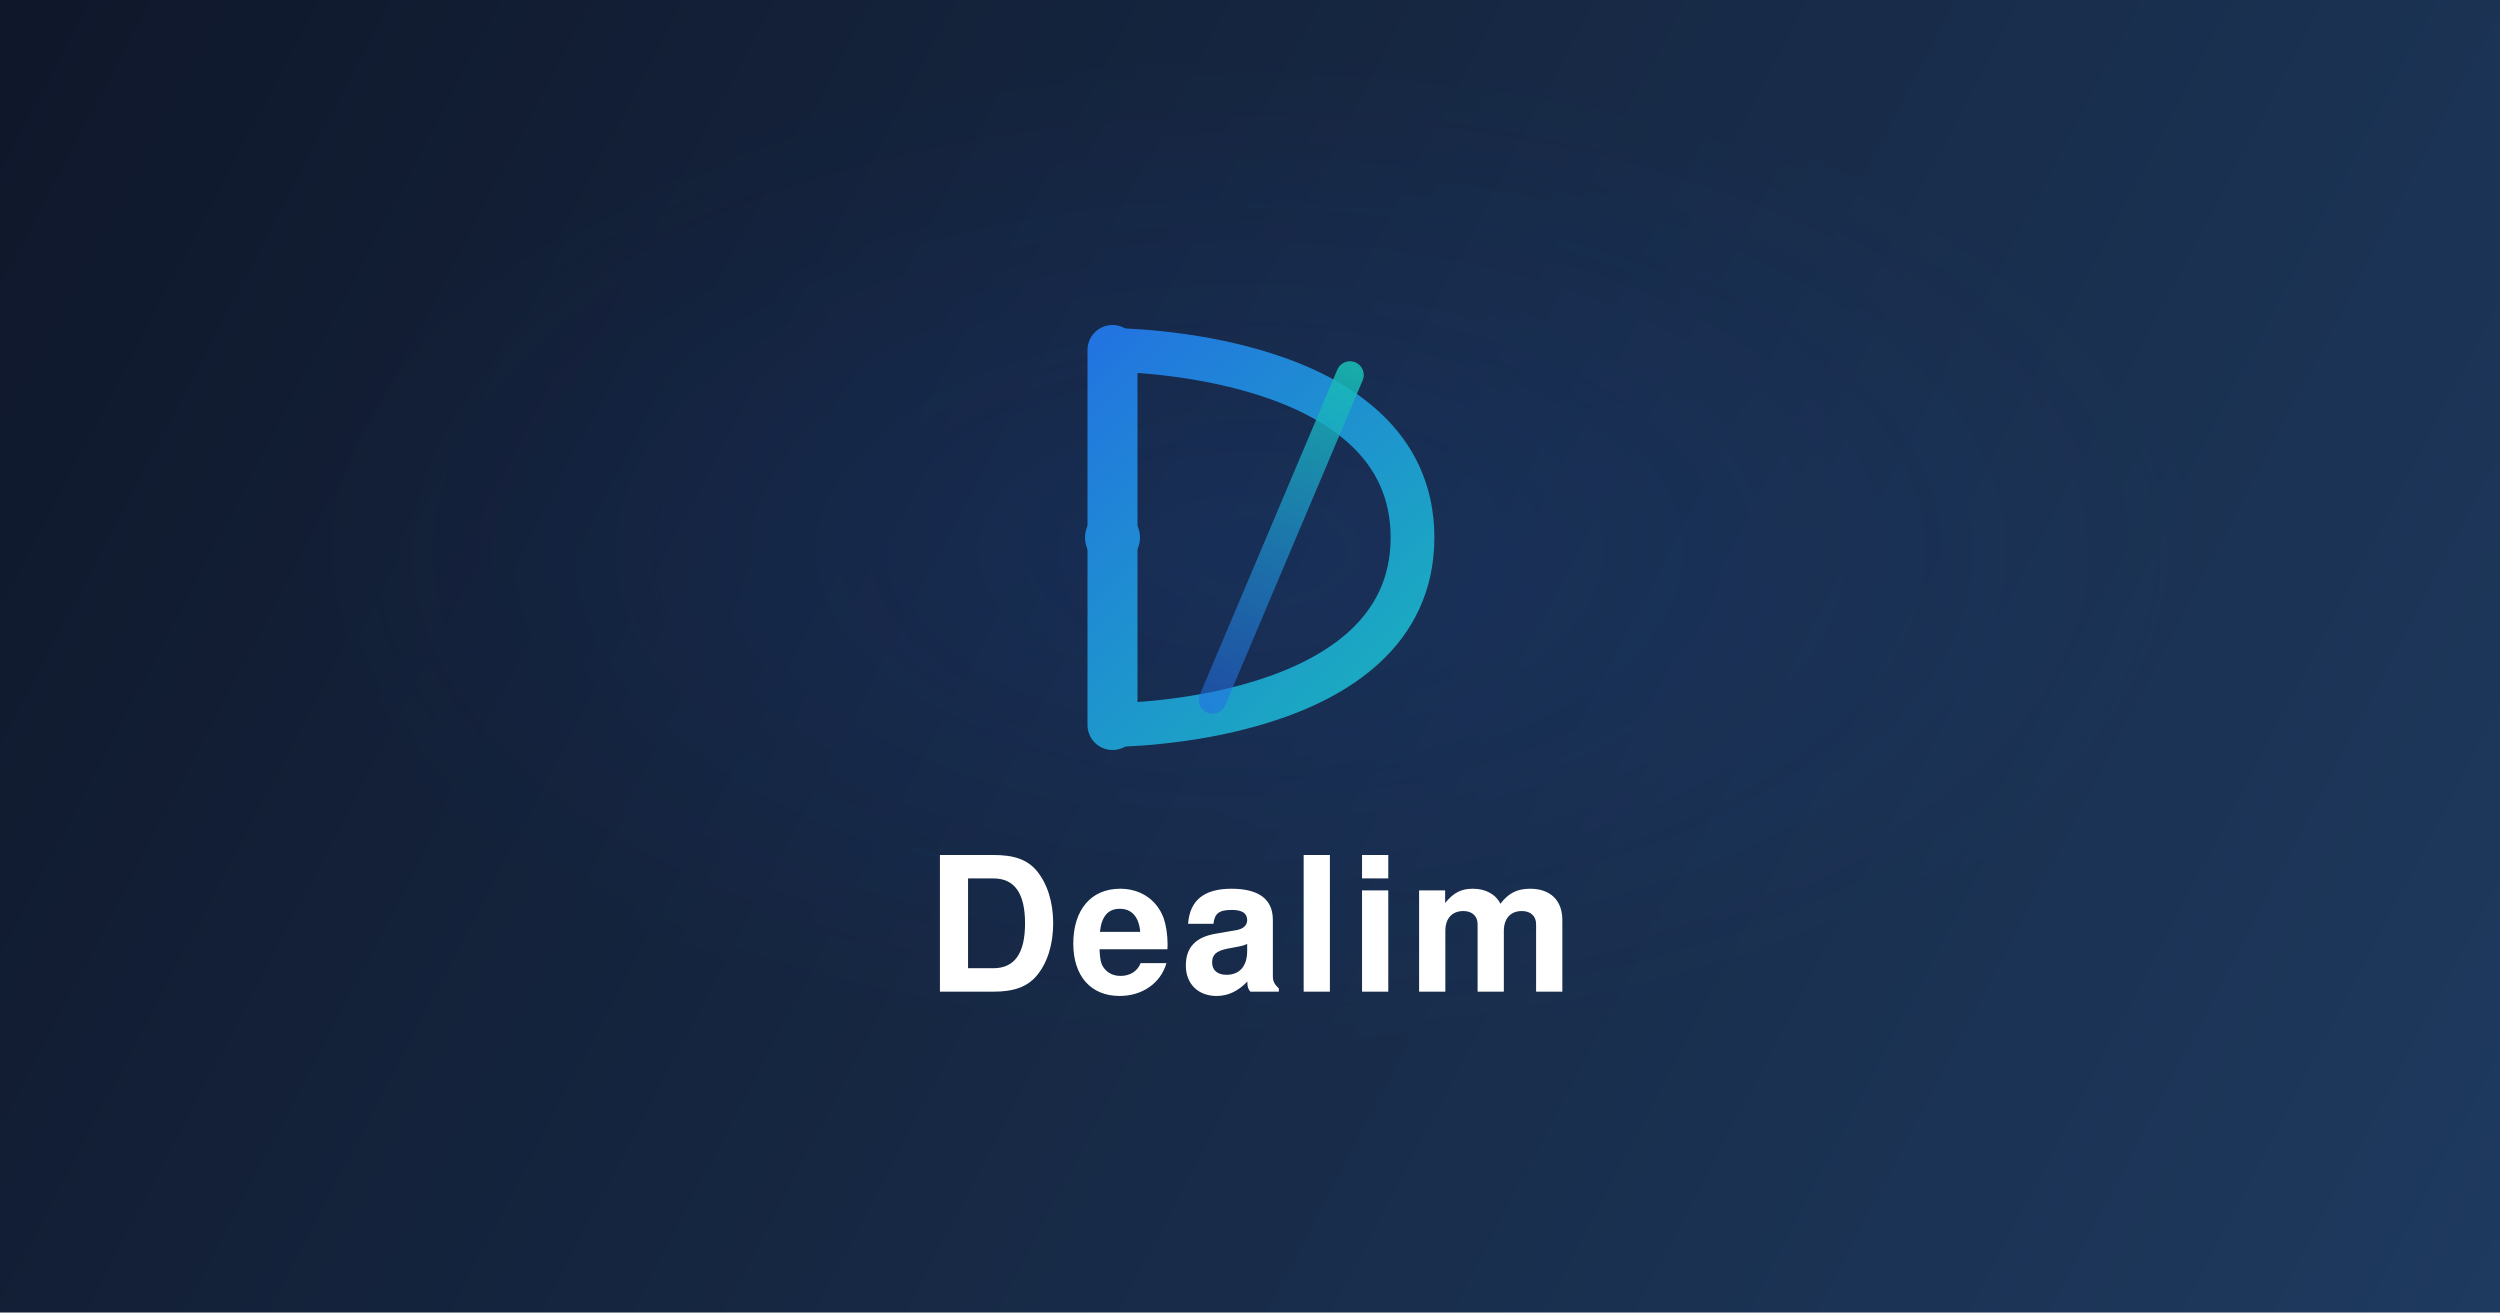
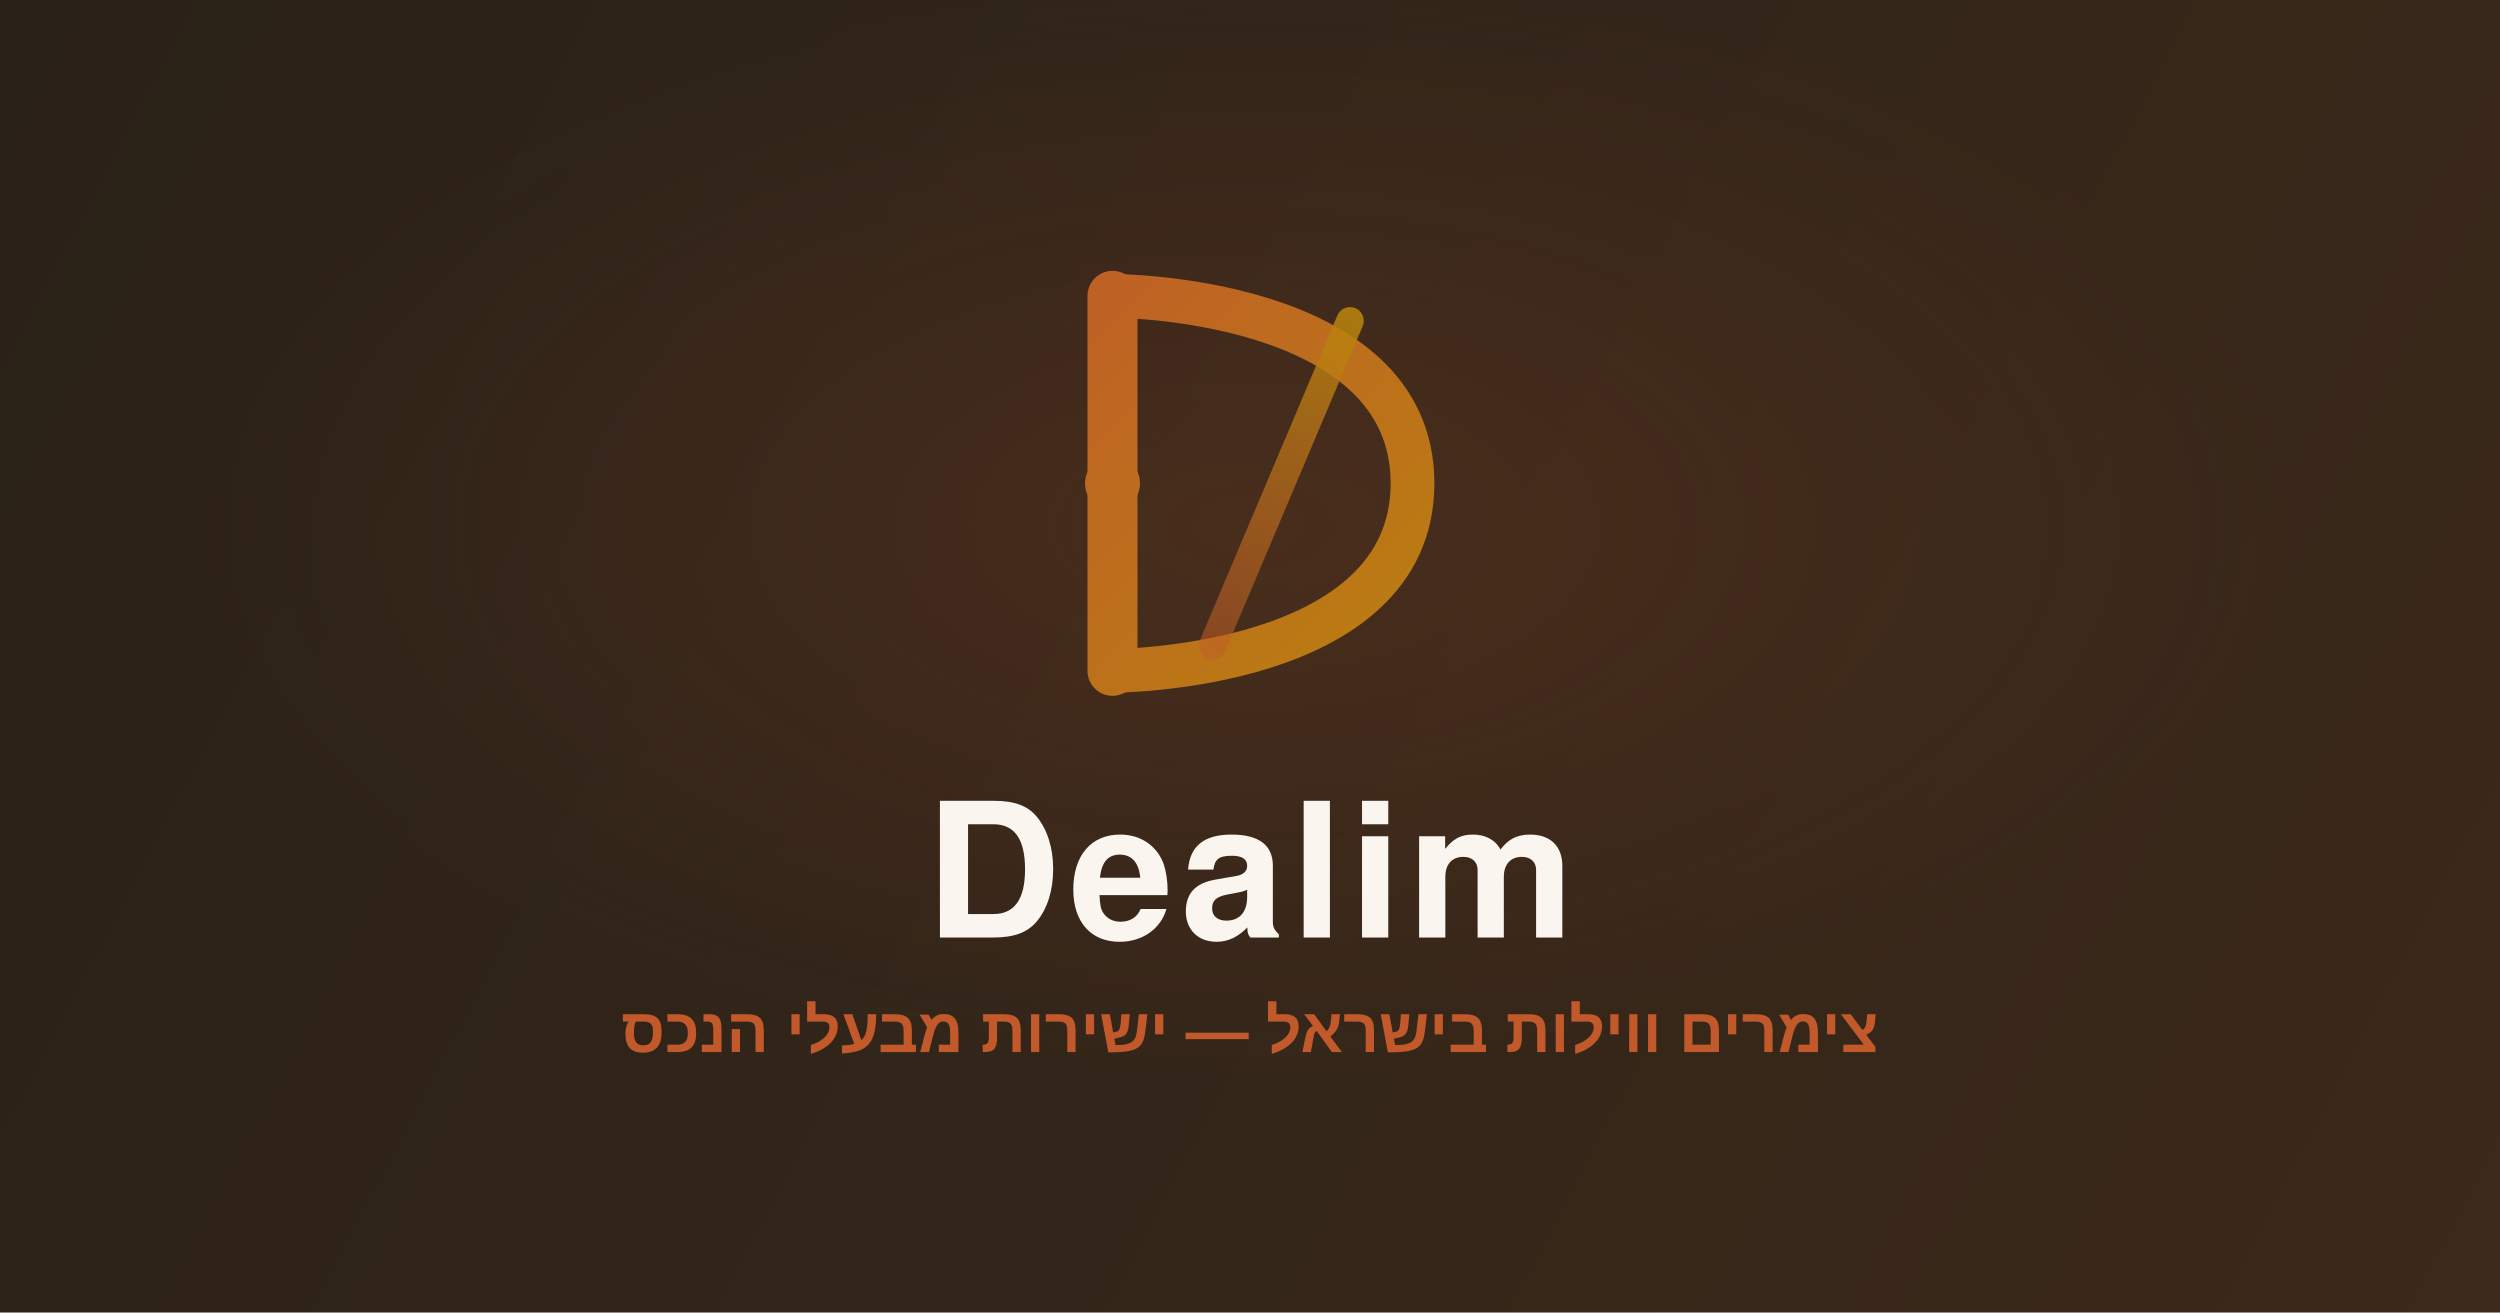
<svg xmlns="http://www.w3.org/2000/svg" width="1200" height="630" viewBox="0 0 1200 630">
  <defs>
    <linearGradient id="bg" x1="0" y1="0" x2="1200" y2="630" gradientUnits="userSpaceOnUse">
-       <stop offset="0%" stop-color="#0f172a" />
-       <stop offset="100%" stop-color="#1e3a5f" />
+       <stop offset="0%" stop-color="#2A2118" />
+       <stop offset="100%" stop-color="#3B291A" />
    </linearGradient>
    <linearGradient id="og-main" x1="0" y1="0" x2="44" y2="44" gradientUnits="userSpaceOnUse">
-       <stop offset="0%" stop-color="#2563EB" />
-       <stop offset="100%" stop-color="#17c3b2" />
+       <stop offset="0%" stop-color="#C1592B" />
+       <stop offset="100%" stop-color="#B8860B" />
    </linearGradient>
    <linearGradient id="og-slash" x1="30" y1="6" x2="16" y2="38" gradientUnits="userSpaceOnUse">
-       <stop offset="0%" stop-color="#17c3b2" stop-opacity="0.9" />
-       <stop offset="100%" stop-color="#2563EB" stop-opacity="0.5" />
+       <stop offset="0%" stop-color="#B8860B" stop-opacity="0.9" />
+       <stop offset="100%" stop-color="#C1592B" stop-opacity="0.5" />
    </linearGradient>
-     <radialGradient id="glow" cx="50%" cy="42%" r="38%">
-       <stop offset="0%" stop-color="#2563EB" stop-opacity="0.12" />
-       <stop offset="100%" stop-color="#2563EB" stop-opacity="0" />
+     <radialGradient id="glow" cx="50%" cy="40%" r="42%">
+       <stop offset="0%" stop-color="#C1592B" stop-opacity="0.16" />
+       <stop offset="100%" stop-color="#C1592B" stop-opacity="0" />
    </radialGradient>
  </defs>
  <rect width="1200" height="630" fill="url(#bg)" />
  <rect width="1200" height="630" fill="url(#glow)" />
-   <g transform="translate(468, 126) scale(6)">
+   <g transform="translate(468, 100) scale(6)">
    <path d="M11 7 L11 37" stroke="url(#og-main)" stroke-width="4" stroke-linecap="round" fill="none" />
    <path d="M11 7 C11 7 35 7 35 22 C35 37 11 37 11 37" stroke="url(#og-main)" stroke-width="3.5" stroke-linecap="round" fill="none" />
    <path d="M30 9 L19 35" stroke="url(#og-slash)" stroke-width="2.2" stroke-linecap="round" fill="none" />
    <circle cx="11" cy="22" r="2.2" fill="url(#og-main)" />
  </g>
-   <text x="600" y="476" text-anchor="middle" font-family="system-ui, -apple-system, 'Segoe UI', Helvetica, Arial, sans-serif" font-size="90" font-weight="800" fill="#ffffff" letter-spacing="3">Dealim</text>
+   <text x="600" y="450" text-anchor="middle" font-family="system-ui, -apple-system, 'Segoe UI', Helvetica, Arial, sans-serif" font-size="90" font-weight="800" fill="#FAF6EF" letter-spacing="3">Dealim</text>
+   <text x="600" y="505" text-anchor="middle" font-family="system-ui, -apple-system, 'Segoe UI', Helvetica, Arial, sans-serif" font-size="30" font-weight="600" fill="#C1592B">צימרים ווילות בישראל — ישירות מבעלי הנכס</text>
</svg>
